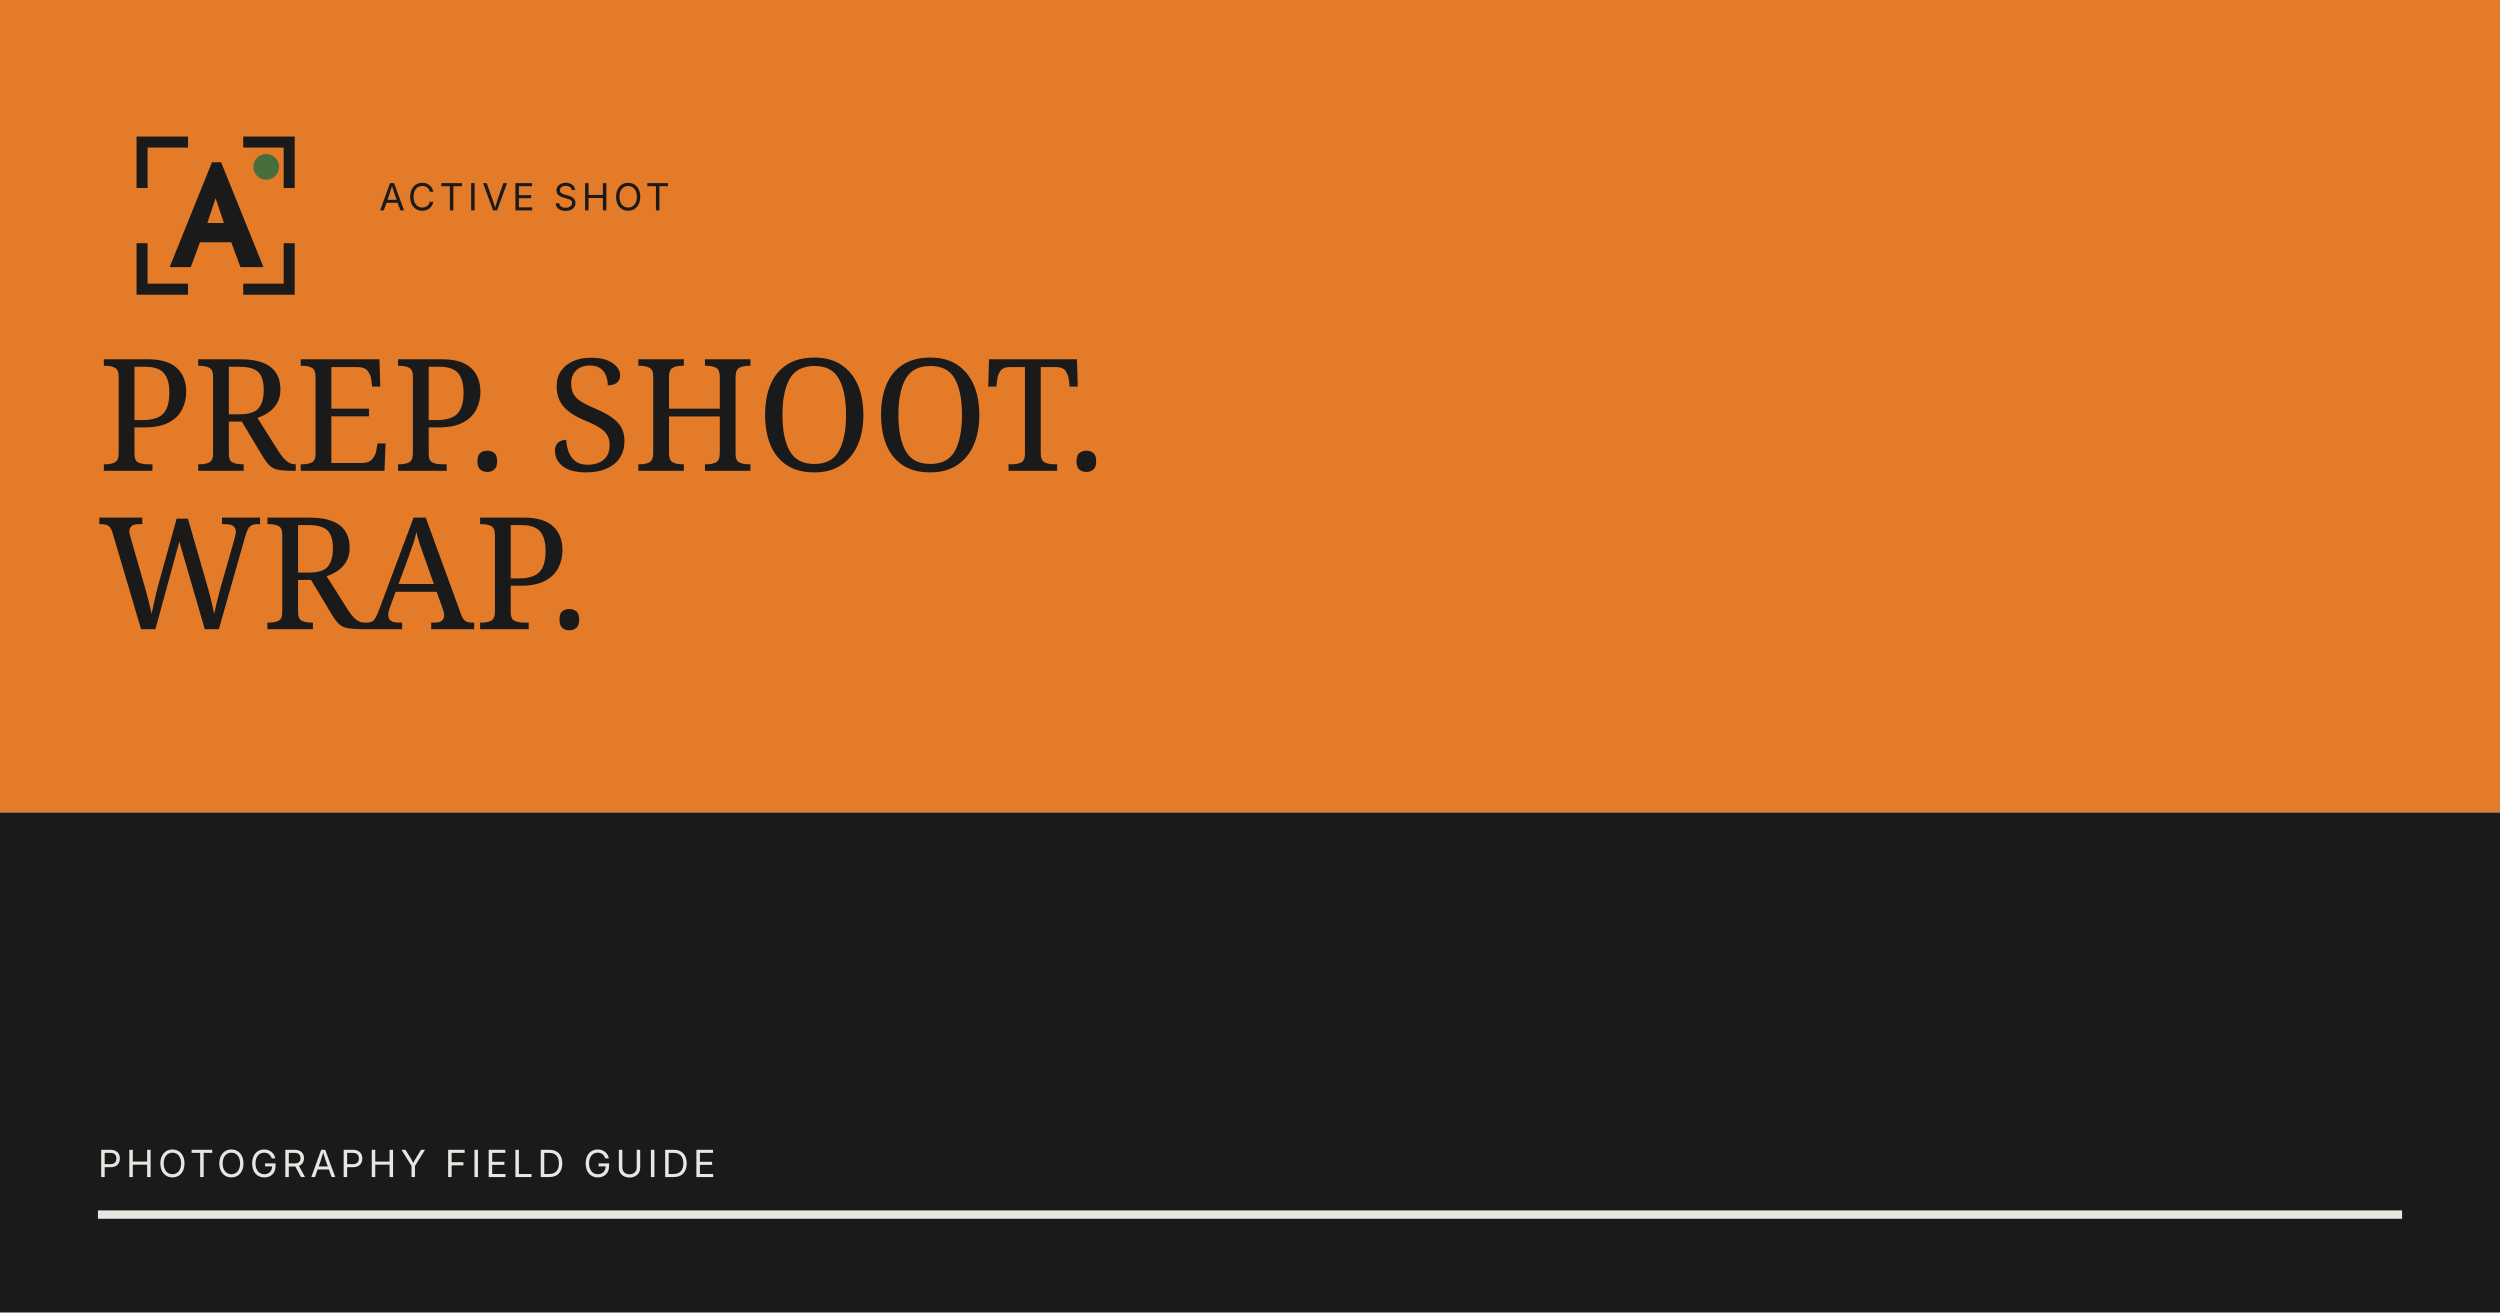
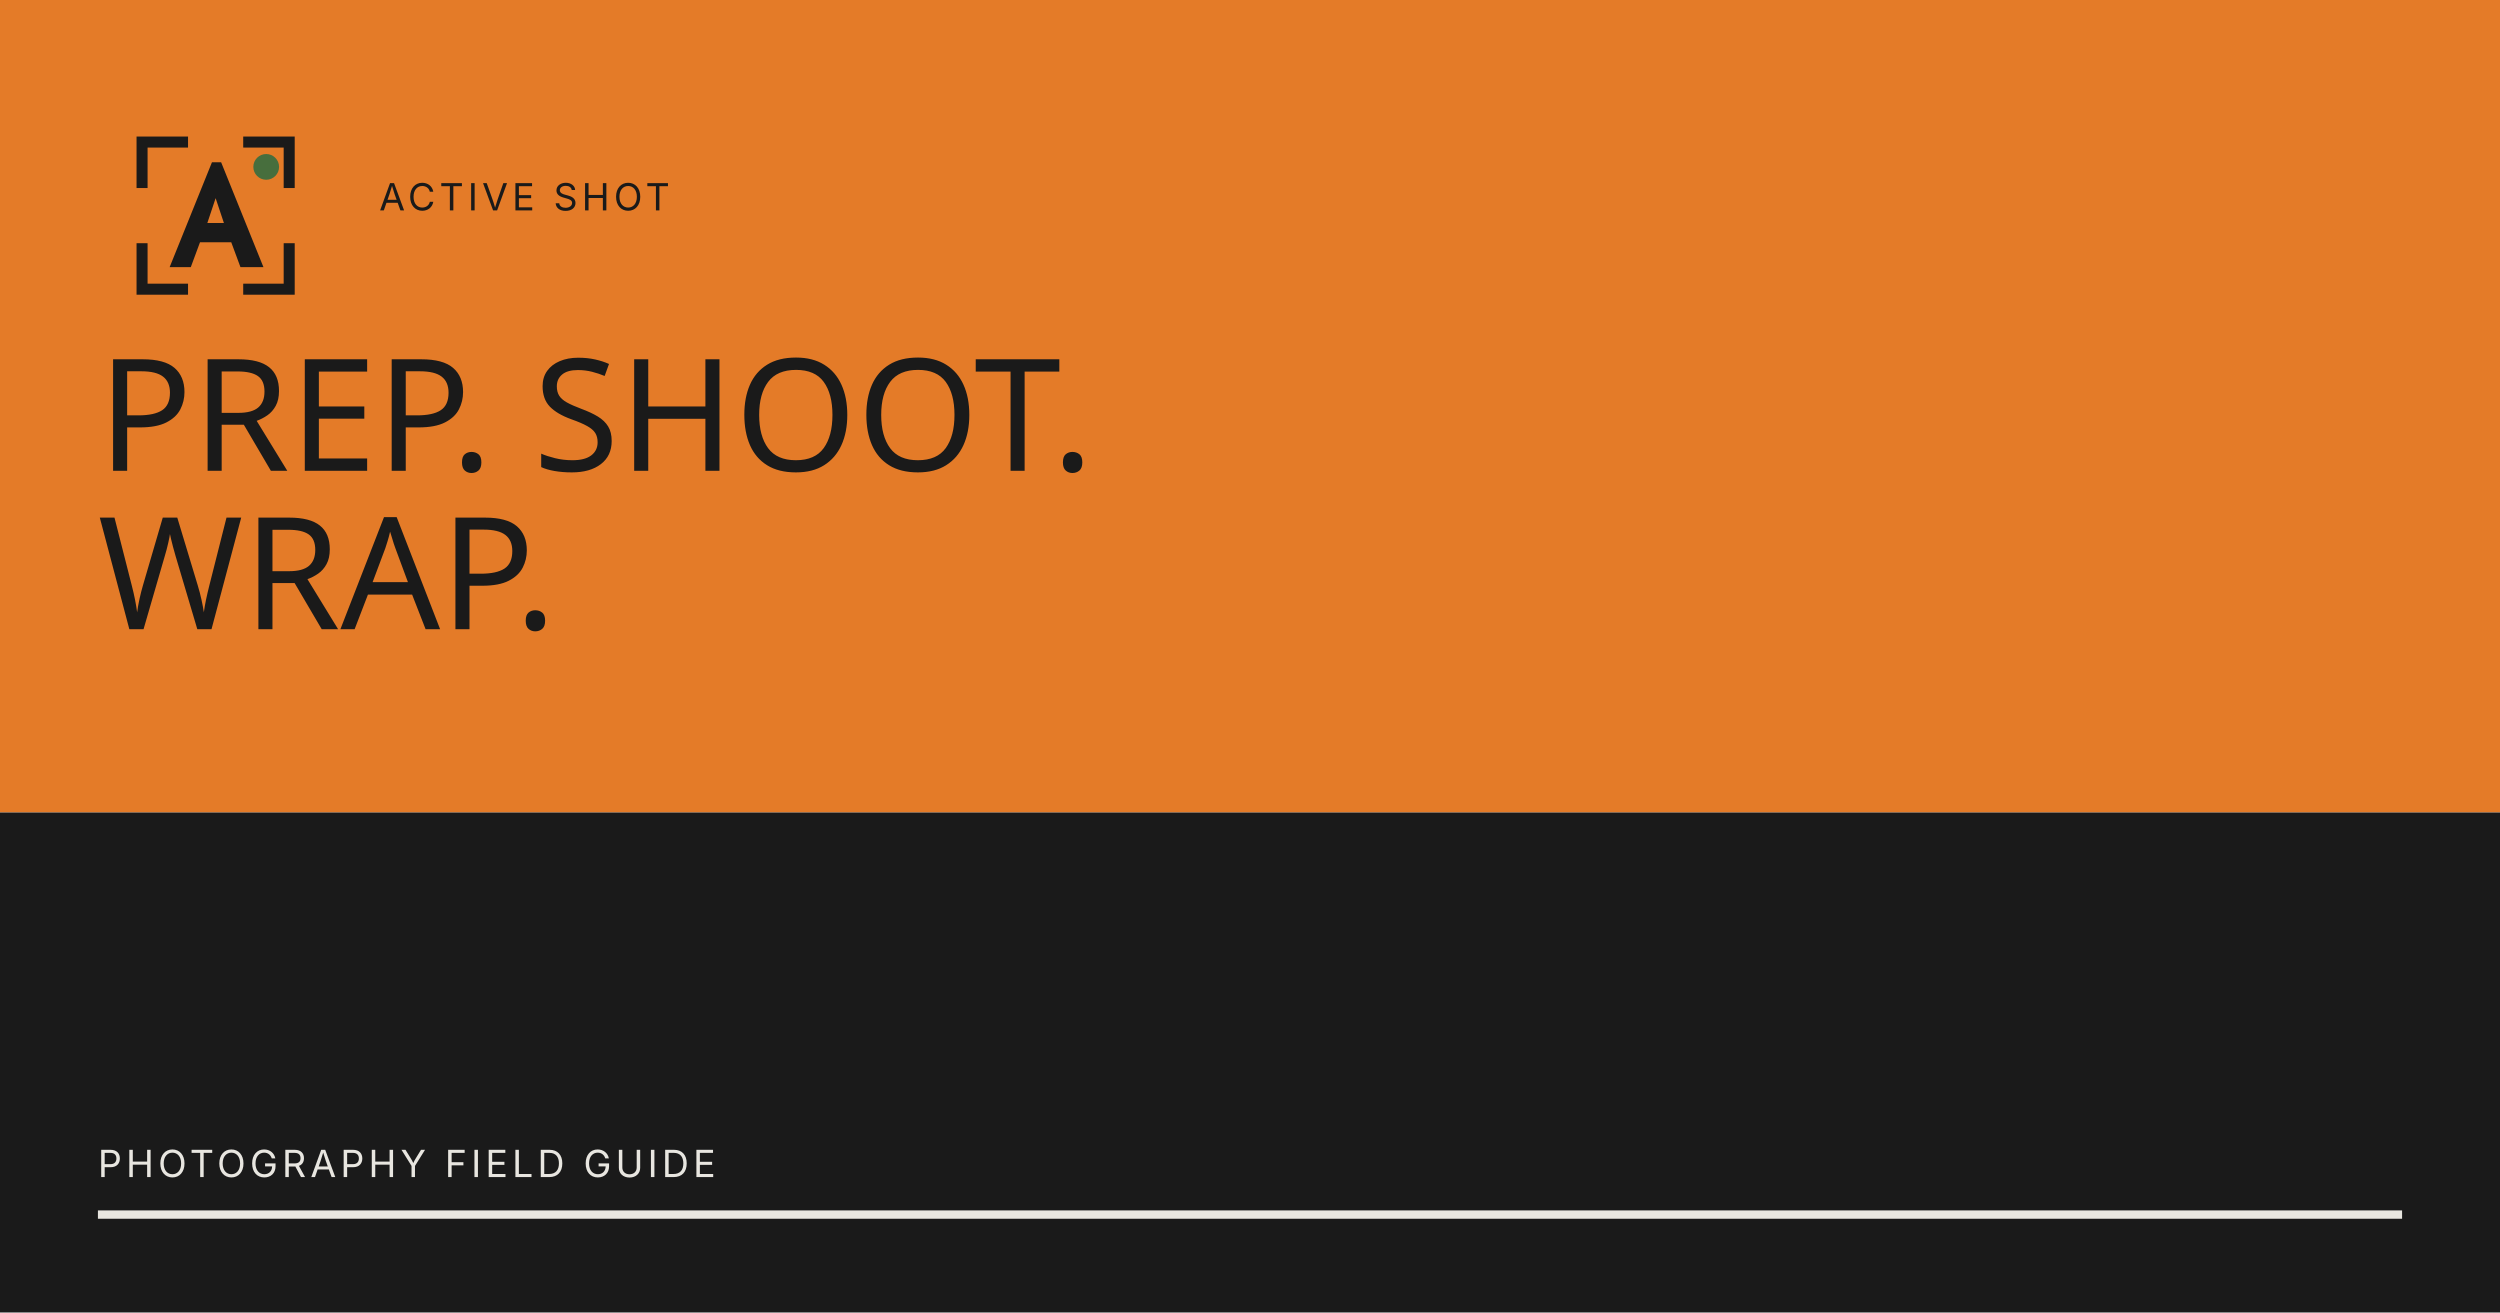
<svg xmlns="http://www.w3.org/2000/svg" width="1200" height="630" viewBox="0 0 1200 630">
  <style>@font-face{font-family:'Alfa Slab One';src:url('../../fonts/AlfaSlabOne-Regular.ttf')}@font-face{font-family:'Inter';src:url('../../fonts/Inter-Variable.ttf')}</style>
  <rect width="100%" height="390" fill="#E47B28" />
  <rect y="390" width="100%" height="240" fill="#1A1A1A" />
  <g transform="translate(47 47) scale(0.4414062)">
    <g fill="none" stroke="#1A1A1A" stroke-width="12" stroke-linecap="square">
      <path d="M48 92V48h44" />
      <path d="M164 48h44v44" />
      <path d="M208 164v44h-44" />
      <path d="M92 208H48v-44" />
    </g>
    <path d="M78 184 124 70h10l46 114h-25l-10-27h-34l-10 27H78Zm41-48h18l-9-27-9 27Z" fill="#1A1A1A" />
    <circle cx="183" cy="75" r="14" fill="#476E3D" />
  </g>
-   <text x="182" y="101" fill="#1A1A1A" font-family="Inter,Arial,sans-serif" font-size="18" letter-spacing="2">ACTIVE SHOT</text>
-   <text x="47" y="226" fill="#1A1A1A" font-family="Alfa Slab One, Georgia, serif" font-size="75">PREP. SHOOT.</text>
-   <text x="47" y="302" fill="#1A1A1A" font-family="Alfa Slab One, Georgia, serif" font-size="75">WRAP.</text>
-   <text x="47" y="565" fill="#E8E6E0" font-family="Inter,Arial,sans-serif" font-size="18" letter-spacing="2">PHOTOGRAPHY FIELD GUIDE</text>
+   <text x="182" y="101" fill="#1A1A1A" font-family="Inter" font-size="18" letter-spacing="2">ACTIVE SHOT</text>
+   <text x="47" y="226" fill="#1A1A1A" font-family="Alfa Slab One" font-size="75">PREP. SHOOT.</text>
+   <text x="47" y="302" fill="#1A1A1A" font-family="Alfa Slab One" font-size="75">WRAP.</text>
+   <text x="47" y="565" fill="#E8E6E0" font-family="Inter" font-size="18" letter-spacing="2">PHOTOGRAPHY FIELD GUIDE</text>
  <line x1="47" y1="583" x2="1153" y2="583" stroke="#E8E6E0" stroke-width="4" />
</svg>
